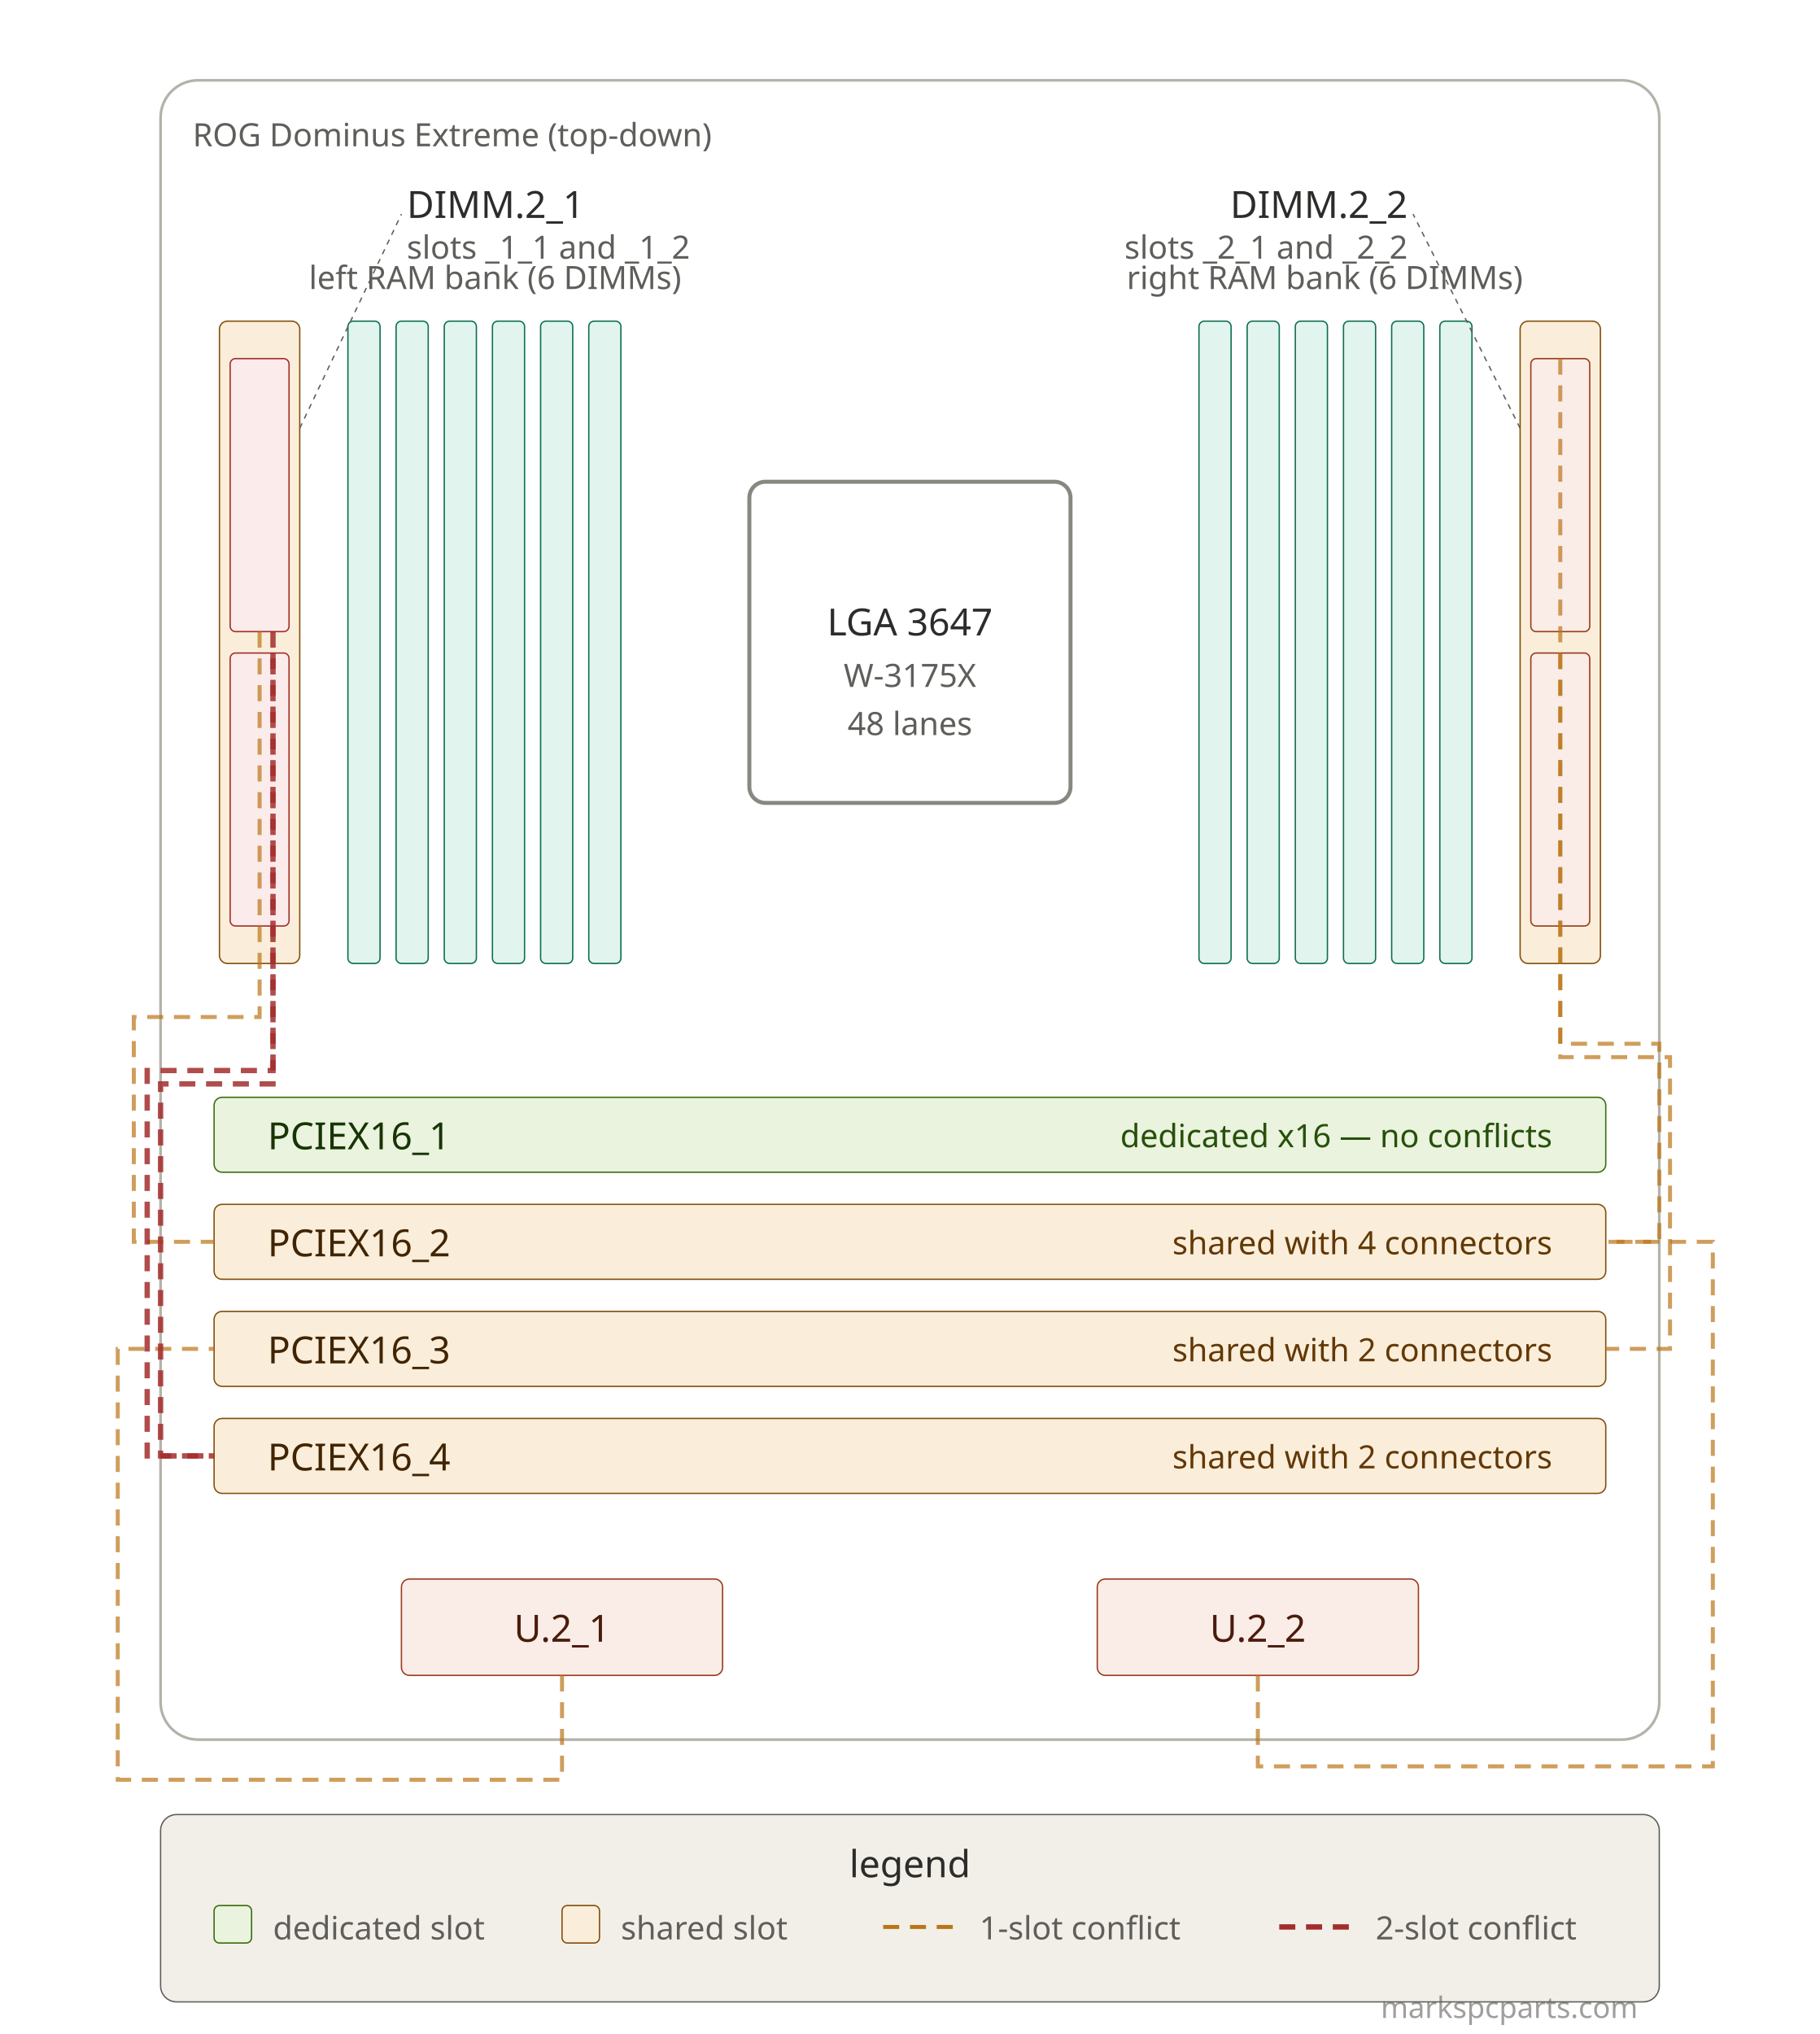
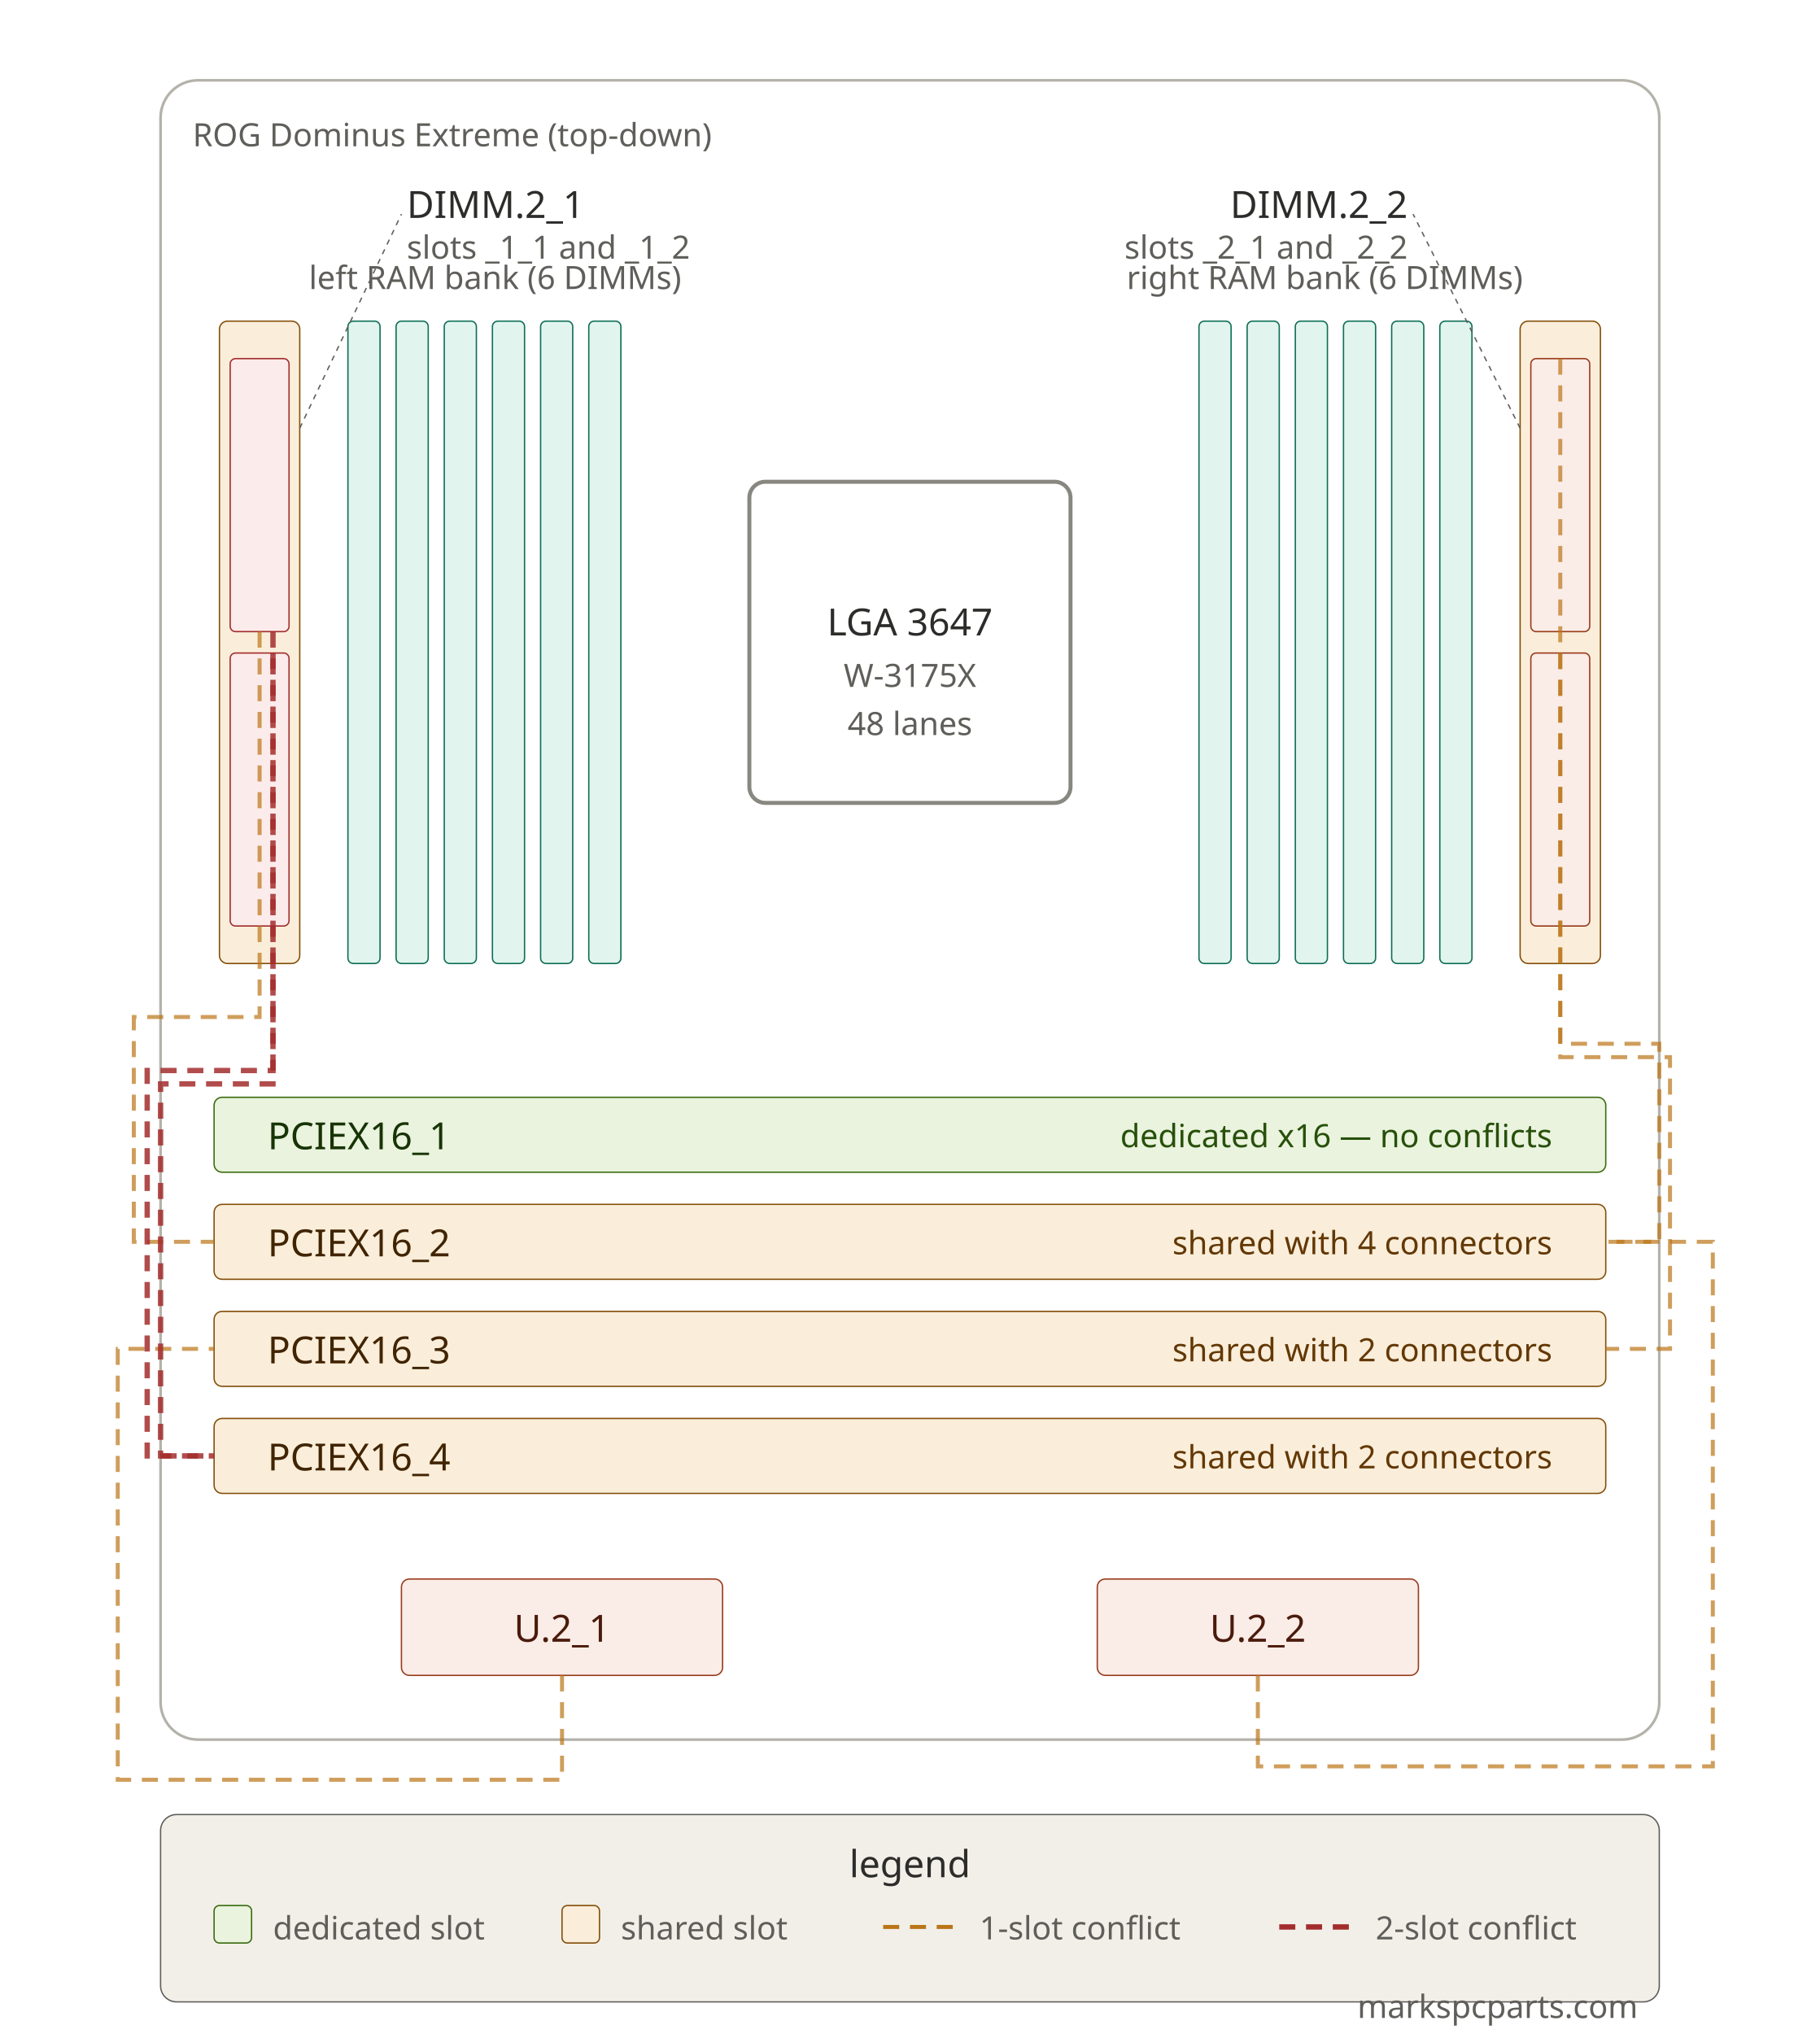
<svg xmlns="http://www.w3.org/2000/svg" width="100%" viewBox="0 0 680 760" role="img" aria-labelledby="lane-title lane-desc">
  <style>
    .board{fill:none;stroke:#B4B2A9}
    .cpu{fill:none;stroke:#888780}
    .dimm{fill:#E1F5EE;stroke:#0F6E56}
    .dimm2-card{fill:#FAEEDA;stroke:#854F0B}
    .dimm2-slot{fill:#FAECE7;stroke:#993C1D}
    .dimm2-slot-red{fill:#FCEBEB;stroke:#A32D2D}
    .pcie-ded{fill:#EAF3DE;stroke:#3B6D11}
    .pcie-shared{fill:#FAEEDA;stroke:#854F0B}
    .u2{fill:#FAECE7;stroke:#993C1D}
    .legend-box{fill:#F1EFE8;stroke:#5F5E5A}
    .t{fill:#2C2C2A;font-family:system-ui,sans-serif;font-size:14px;font-weight:500}
    .ts{fill:#5F5E5A;font-family:system-ui,sans-serif;font-size:12px}
    .th{fill:#2C2C2A;font-family:system-ui,sans-serif;font-size:14px;font-weight:500}
    .t-green{fill:#173404;font-family:system-ui,sans-serif;font-size:14px;font-weight:500}
    .ts-green{fill:#27500A;font-family:system-ui,sans-serif;font-size:12px}
    .t-amber{fill:#412402;font-family:system-ui,sans-serif;font-size:14px;font-weight:500}
    .ts-amber{fill:#633806;font-family:system-ui,sans-serif;font-size:12px}
    .t-coral{fill:#4A1B0C;font-family:system-ui,sans-serif;font-size:14px;font-weight:500}
    @media (prefers-color-scheme: dark){
      .board,.cpu{stroke:#888780}
      .dimm{fill:#085041;stroke:#9FE1CB}
      .dimm2-card{fill:#633806;stroke:#FAC775}
      .dimm2-slot{fill:#712B13;stroke:#F5C4B3}
      .dimm2-slot-red{fill:#791F1F;stroke:#F7C1C1}
      .pcie-ded{fill:#27500A;stroke:#C0DD97}
      .pcie-shared{fill:#633806;stroke:#FAC775}
      .u2{fill:#712B13;stroke:#F5C4B3}
      .legend-box{fill:#444441;stroke:#B4B2A9}
      .t,.th,.t-green,.t-amber,.t-coral{fill:#F1EFE8}
      .ts,.ts-green,.ts-amber{fill:#D3D1C7}
    }
  </style>
  <rect class="board" x="60" y="30" width="560" height="620" rx="14" stroke-width="1" />
  <text class="ts" x="72" y="50" dominant-baseline="central">ROG Dominus Extreme (top-down)</text>
  <rect class="cpu" x="280" y="180" width="120" height="120" rx="6" stroke-width="1.5" />
  <text class="th" x="340" y="232" text-anchor="middle" dominant-baseline="central">LGA 3647</text>
  <text class="ts" x="340" y="252" text-anchor="middle" dominant-baseline="central">W-3175X</text>
  <text class="ts" x="340" y="270" text-anchor="middle" dominant-baseline="central">48 lanes</text>
  <text class="ts" x="185" y="108" text-anchor="middle">left RAM bank (6 DIMMs)</text>
  <rect class="dimm" x="130" y="120" width="12" height="240" rx="2" stroke-width="0.5" />
  <rect class="dimm" x="148" y="120" width="12" height="240" rx="2" stroke-width="0.5" />
  <rect class="dimm" x="166" y="120" width="12" height="240" rx="2" stroke-width="0.5" />
  <rect class="dimm" x="184" y="120" width="12" height="240" rx="2" stroke-width="0.5" />
  <rect class="dimm" x="202" y="120" width="12" height="240" rx="2" stroke-width="0.5" />
  <rect class="dimm" x="220" y="120" width="12" height="240" rx="2" stroke-width="0.5" />
  <text class="ts" x="495" y="108" text-anchor="middle">right RAM bank (6 DIMMs)</text>
  <rect class="dimm" x="448" y="120" width="12" height="240" rx="2" stroke-width="0.5" />
  <rect class="dimm" x="466" y="120" width="12" height="240" rx="2" stroke-width="0.5" />
  <rect class="dimm" x="484" y="120" width="12" height="240" rx="2" stroke-width="0.5" />
  <rect class="dimm" x="502" y="120" width="12" height="240" rx="2" stroke-width="0.5" />
  <rect class="dimm" x="520" y="120" width="12" height="240" rx="2" stroke-width="0.5" />
  <rect class="dimm" x="538" y="120" width="12" height="240" rx="2" stroke-width="0.5" />
  <rect class="dimm2-card" x="82" y="120" width="30" height="240" rx="3" stroke-width="0.5" />
  <rect class="dimm2-slot-red" x="86" y="134" width="22" height="102" rx="2" stroke-width="0.5" />
  <rect class="dimm2-slot-red" x="86" y="244" width="22" height="102" rx="2" stroke-width="0.5" />
  <line x1="112" y1="160" x2="150" y2="80" stroke="#5F5E5A" stroke-width="0.5" stroke-dasharray="2 2" />
  <text class="th" x="152" y="76" dominant-baseline="central">DIMM.2_1</text>
  <text class="ts" x="152" y="92" dominant-baseline="central">slots _1_1 and _1_2</text>
  <rect class="dimm2-card" x="568" y="120" width="30" height="240" rx="3" stroke-width="0.5" />
  <rect class="dimm2-slot" x="572" y="134" width="22" height="102" rx="2" stroke-width="0.5" />
  <rect class="dimm2-slot" x="572" y="244" width="22" height="102" rx="2" stroke-width="0.5" />
  <line x1="568" y1="160" x2="528" y2="80" stroke="#5F5E5A" stroke-width="0.5" stroke-dasharray="2 2" />
  <text class="th" x="526" y="76" text-anchor="end" dominant-baseline="central">DIMM.2_2</text>
  <text class="ts" x="526" y="92" text-anchor="end" dominant-baseline="central">slots _2_1 and _2_2</text>
  <rect class="pcie-ded" x="80" y="410" width="520" height="28" rx="3" stroke-width="0.5" />
  <text class="t-green" x="100" y="424" dominant-baseline="central">PCIEX16_1</text>
  <text class="ts-green" x="580" y="424" text-anchor="end" dominant-baseline="central">dedicated x16 — no conflicts</text>
  <rect class="pcie-shared" x="80" y="450" width="520" height="28" rx="3" stroke-width="0.5" />
  <text class="t-amber" x="100" y="464" dominant-baseline="central">PCIEX16_2</text>
  <text class="ts-amber" x="580" y="464" text-anchor="end" dominant-baseline="central">shared with 4 connectors</text>
  <rect class="pcie-shared" x="80" y="490" width="520" height="28" rx="3" stroke-width="0.5" />
  <text class="t-amber" x="100" y="504" dominant-baseline="central">PCIEX16_3</text>
  <text class="ts-amber" x="580" y="504" text-anchor="end" dominant-baseline="central">shared with 2 connectors</text>
  <rect class="pcie-shared" x="80" y="530" width="520" height="28" rx="3" stroke-width="0.5" />
  <text class="t-amber" x="100" y="544" dominant-baseline="central">PCIEX16_4</text>
  <text class="ts-amber" x="580" y="544" text-anchor="end" dominant-baseline="central">shared with 2 connectors</text>
  <rect class="u2" x="150" y="590" width="120" height="36" rx="3" stroke-width="0.5" />
  <text class="t-coral" x="210" y="608" text-anchor="middle" dominant-baseline="central">U.2_1</text>
  <rect class="u2" x="410" y="590" width="120" height="36" rx="3" stroke-width="0.5" />
  <text class="t-coral" x="470" y="608" text-anchor="middle" dominant-baseline="central">U.2_2</text>
  <path d="M 97 236 L 97 380 L 50 380 L 50 464 L 80 464" fill="none" stroke="#BA7517" stroke-width="1.5" stroke-dasharray="6 4" opacity="0.7" />
  <path d="M 583 134 L 583 390 L 620 390 L 620 464 L 600 464" fill="none" stroke="#BA7517" stroke-width="1.5" stroke-dasharray="6 4" opacity="0.7" />
  <path d="M 470 626 L 470 660 L 640 660 L 640 464 L 600 464" fill="none" stroke="#BA7517" stroke-width="1.5" stroke-dasharray="6 4" opacity="0.7" />
  <path d="M 583 244 L 583 395 L 624 395 L 624 504 L 600 504" fill="none" stroke="#BA7517" stroke-width="1.5" stroke-dasharray="6 4" opacity="0.7" />
  <path d="M 210 626 L 210 665 L 44 665 L 44 504 L 80 504" fill="none" stroke="#BA7517" stroke-width="1.5" stroke-dasharray="6 4" opacity="0.7" />
  <path d="M 102 236 L 102 400 L 55 400 L 55 544 L 80 544" fill="none" stroke="#A32D2D" stroke-width="2" stroke-dasharray="6 4" opacity="0.85" />
  <path d="M 102 244 L 102 405 L 60 405 L 60 544 L 80 544" fill="none" stroke="#A32D2D" stroke-width="2" stroke-dasharray="6 4" opacity="0.85" />
  <rect class="legend-box" x="60" y="678" width="560" height="70" rx="6" stroke-width="0.5" />
  <text class="th" x="340" y="696" text-anchor="middle" dominant-baseline="central">legend</text>
  <rect x="80" y="712" width="14" height="14" rx="2" fill="#EAF3DE" stroke="#3B6D11" stroke-width="0.5" />
  <text class="ts" x="102" y="720" dominant-baseline="central">dedicated slot</text>
  <rect x="210" y="712" width="14" height="14" rx="2" fill="#FAEEDA" stroke="#854F0B" stroke-width="0.5" />
  <text class="ts" x="232" y="720" dominant-baseline="central">shared slot</text>
  <line x1="330" y1="720" x2="360" y2="720" stroke="#BA7517" stroke-width="1.5" stroke-dasharray="6 4" />
  <text class="ts" x="366" y="720" dominant-baseline="central">1-slot conflict</text>
  <line x1="478" y1="720" x2="508" y2="720" stroke="#A32D2D" stroke-width="2" stroke-dasharray="6 4" />
  <text class="ts" x="514" y="720" dominant-baseline="central">2-slot conflict</text>
-   <text font-family="system-ui,sans-serif" font-size="11" x="612" y="754" text-anchor="end" fill="#5F5E5A" opacity="0.6">markspcparts.com</text>
+   <text font-family="system-ui,sans-serif" font-size="12" x="612" y="754" text-anchor="end" fill="#5F5E5A" opacity="1">markspcparts.com</text>
</svg>
